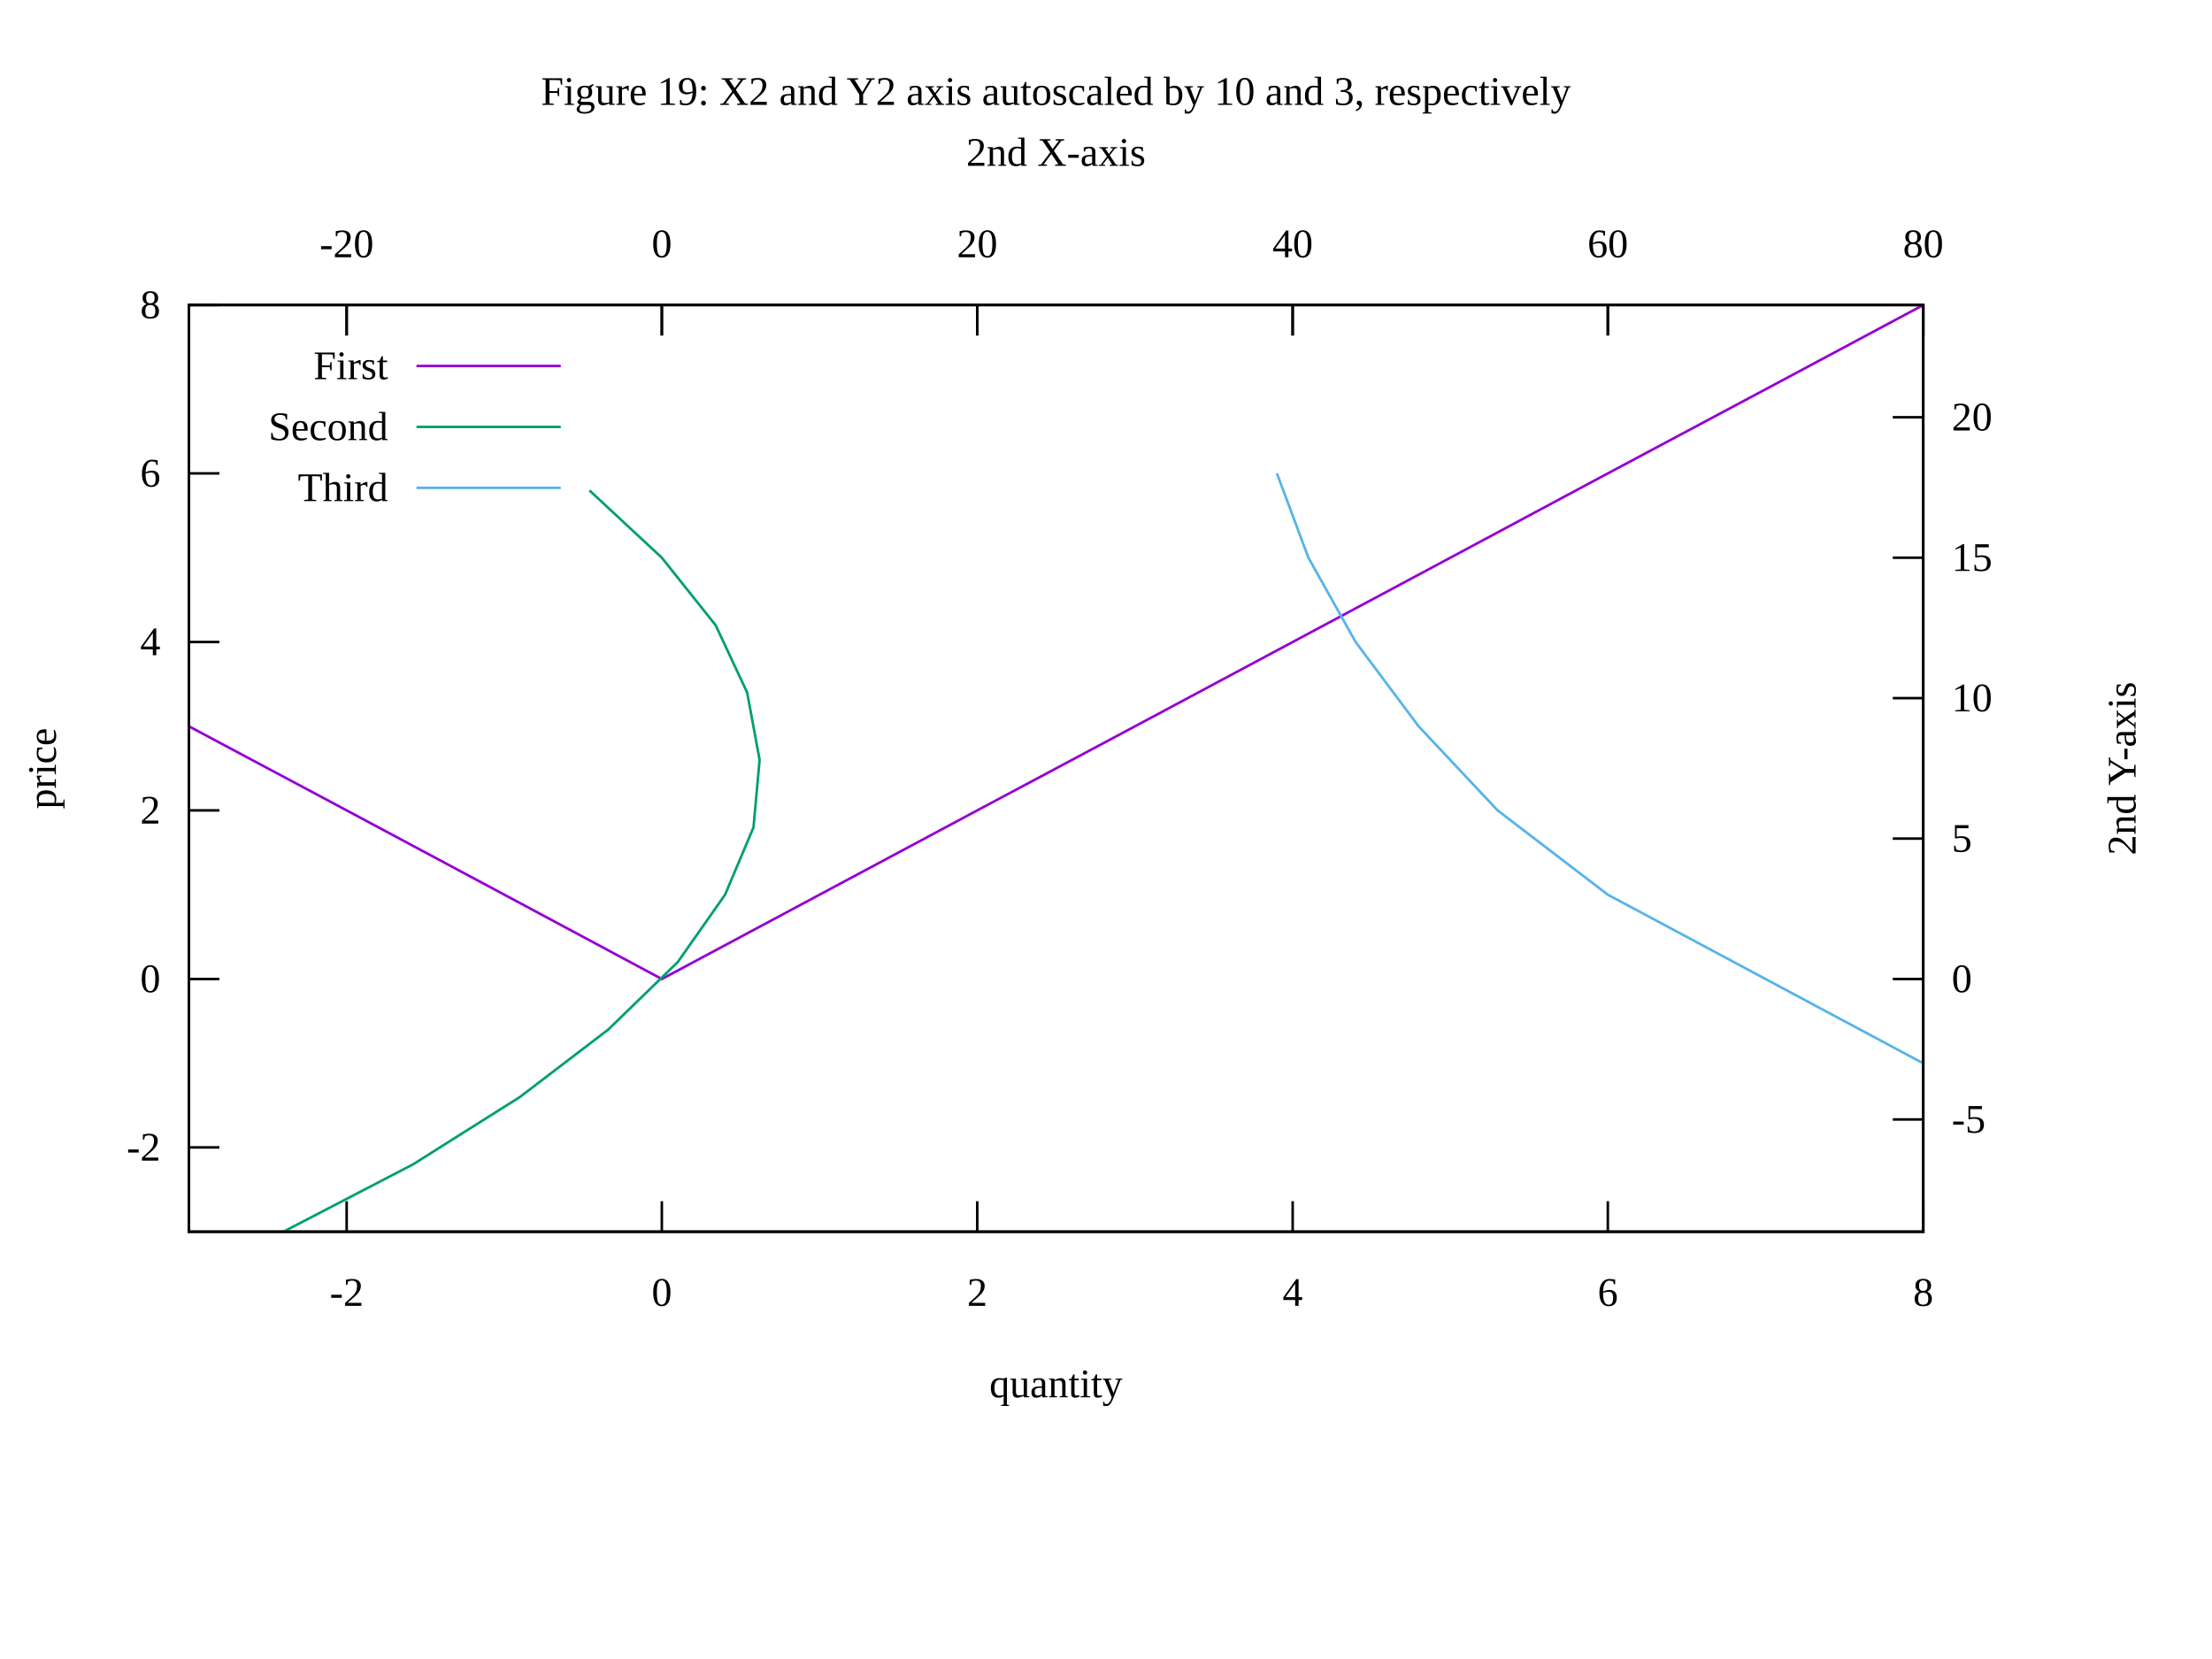
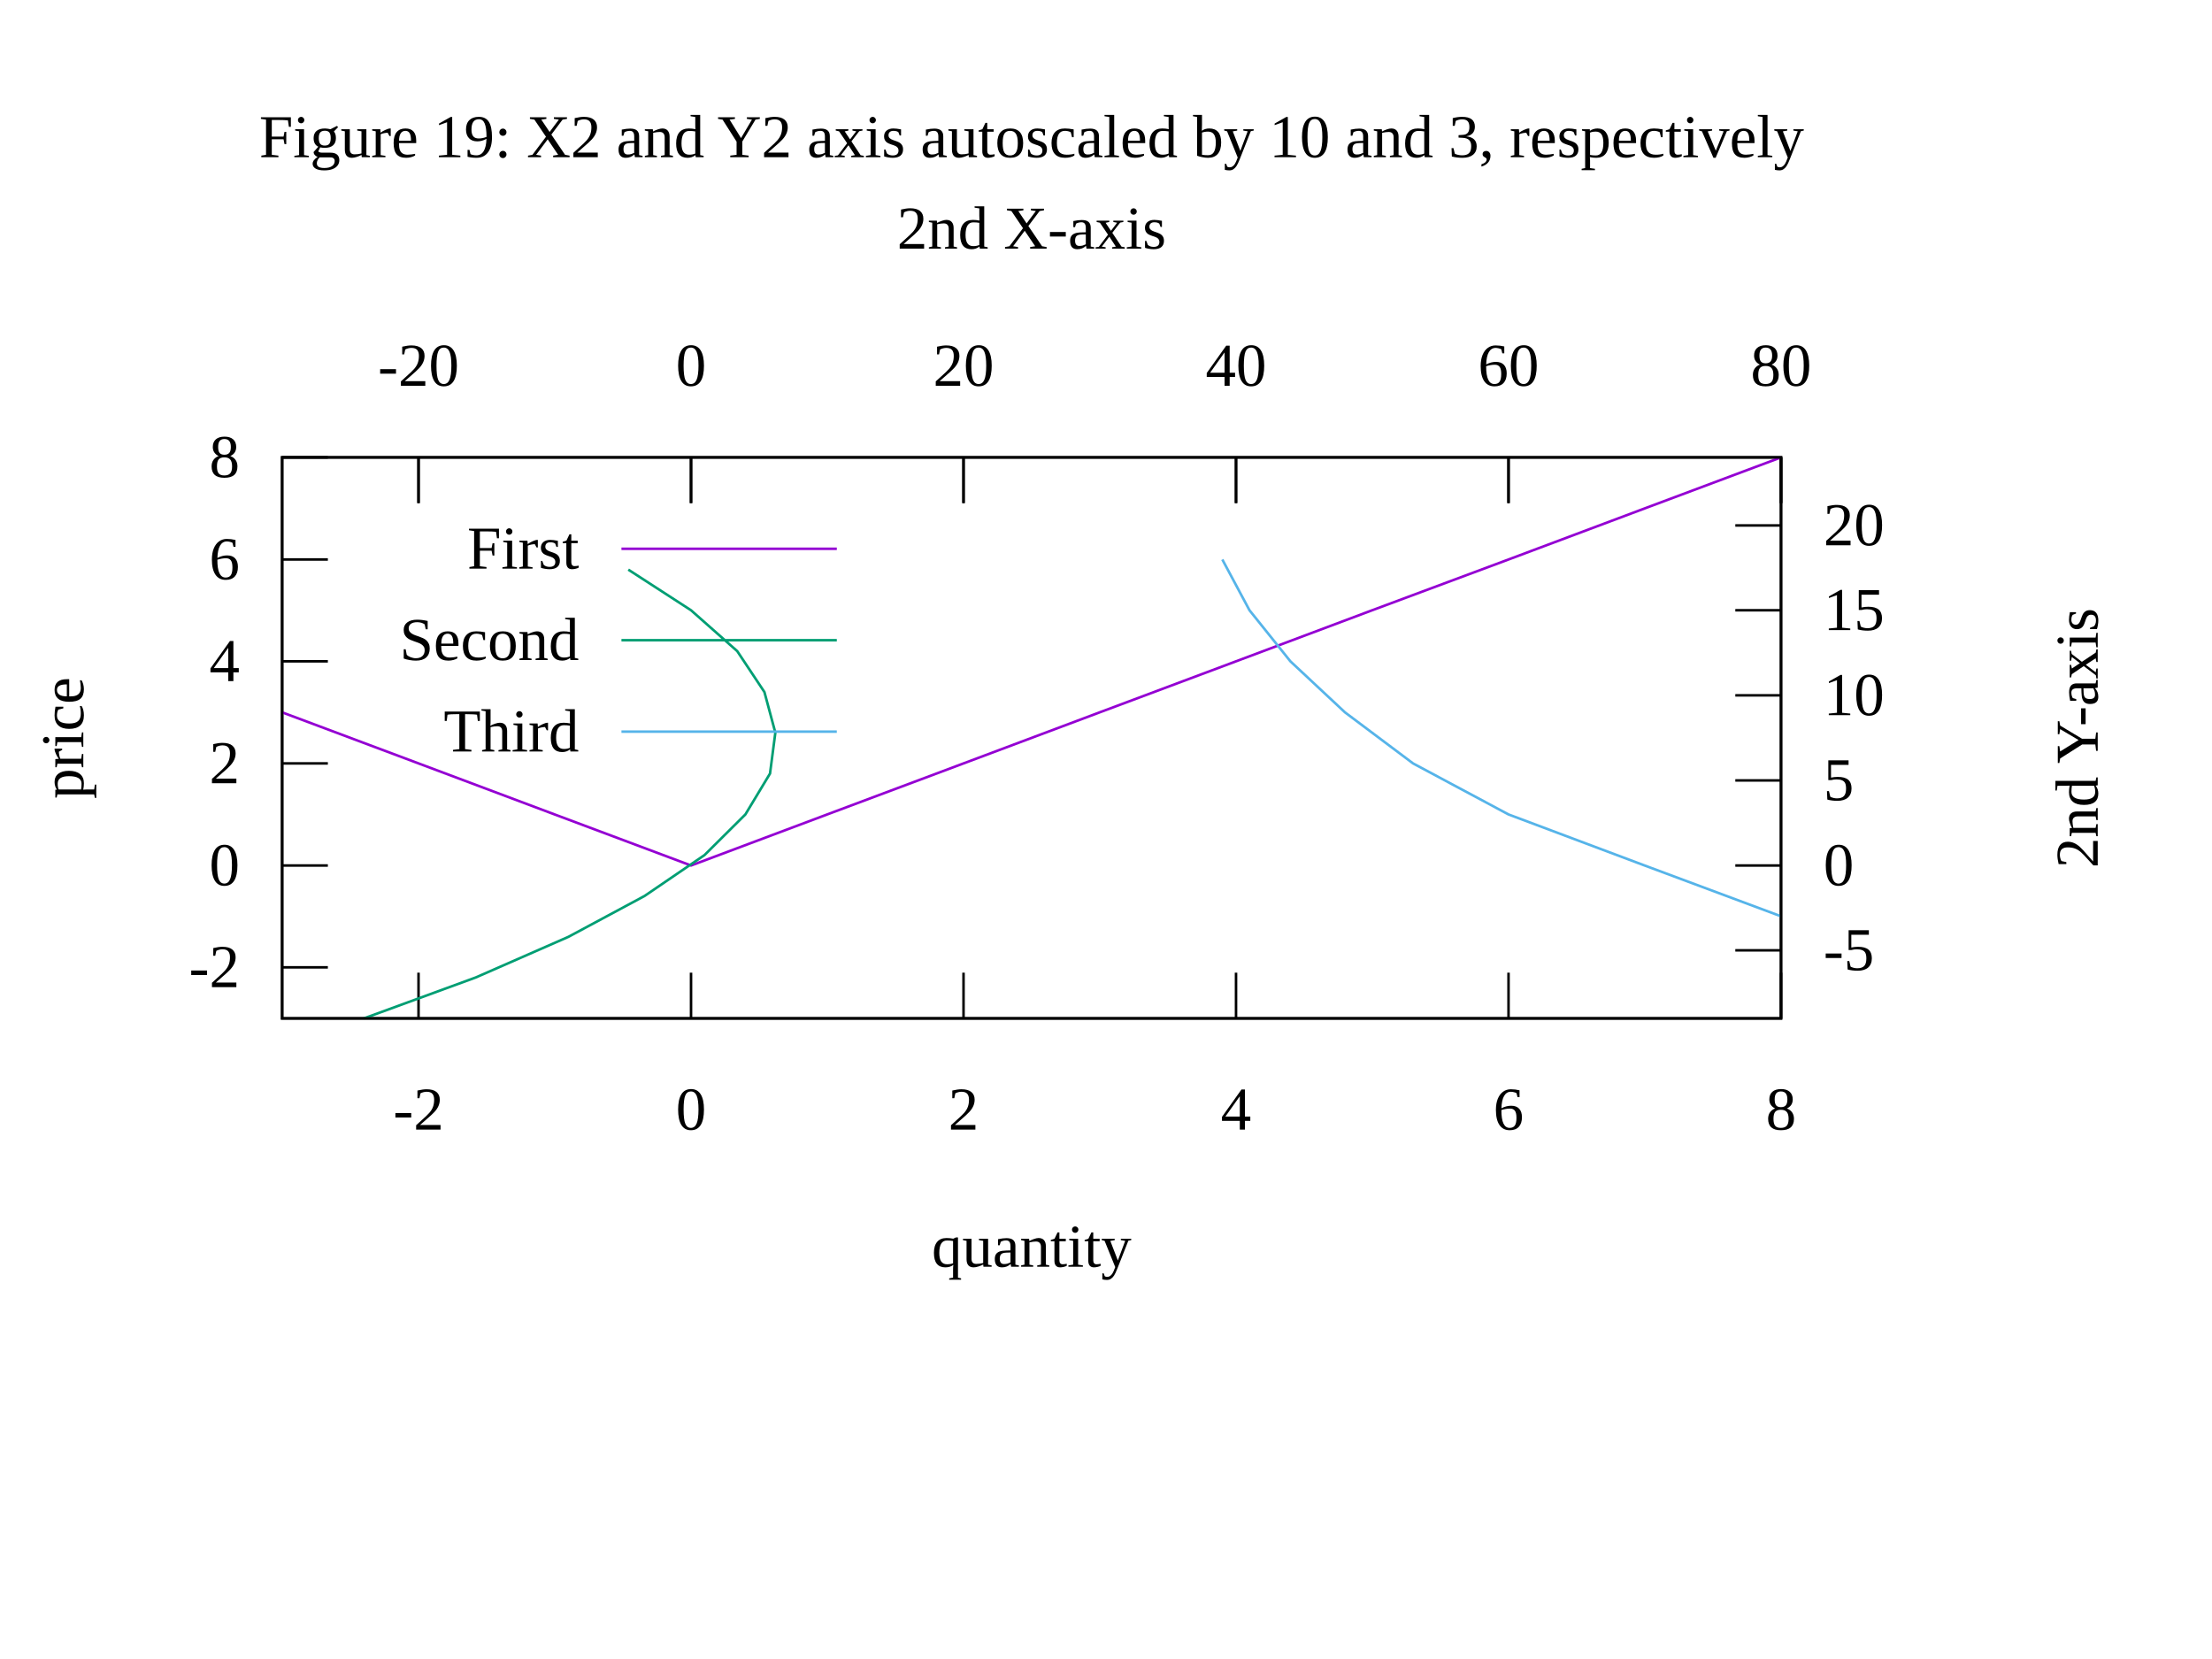
<svg xmlns="http://www.w3.org/2000/svg" xmlns:xlink="http://www.w3.org/1999/xlink" width="871" height="653" viewBox="0 0 871 653">
  <g id="gnuplot_canvas">
    <rect x="0" y="0" width="871" height="653" fill="none" />
    <defs>
      <circle id="gpDot" r="0.5" stroke-width="0.5" />
-       <path id="gpPt0" stroke-width="0.167" stroke="currentColor" d="M-1,0 h2 M0,-1 v2" />
-       <path id="gpPt1" stroke-width="0.167" stroke="currentColor" d="M-1,-1 L1,1 M1,-1 L-1,1" />
-       <path id="gpPt2" stroke-width="0.167" stroke="currentColor" d="M-1,0 L1,0 M0,-1 L0,1 M-1,-1 L1,1 M-1,1 L1,-1" />
-       <rect id="gpPt3" stroke-width="0.167" stroke="currentColor" x="-1" y="-1" width="2" height="2" />
-       <rect id="gpPt4" stroke-width="0.167" stroke="currentColor" fill="currentColor" x="-1" y="-1" width="2" height="2" />
-       <circle id="gpPt5" stroke-width="0.167" stroke="currentColor" cx="0" cy="0" r="1" />
+       <path id="gpPt0" stroke-width="0.111" stroke="currentColor" d="M-1,0 h2 M0,-1 v2" />
+       <path id="gpPt1" stroke-width="0.111" stroke="currentColor" d="M-1,-1 L1,1 M1,-1 L-1,1" />
+       <path id="gpPt2" stroke-width="0.111" stroke="currentColor" d="M-1,0 L1,0 M0,-1 L0,1 M-1,-1 L1,1 M-1,1 L1,-1" />
+       <rect id="gpPt3" stroke-width="0.111" stroke="currentColor" x="-1" y="-1" width="2" height="2" />
+       <rect id="gpPt4" stroke-width="0.111" stroke="currentColor" fill="currentColor" x="-1" y="-1" width="2" height="2" />
+       <circle id="gpPt5" stroke-width="0.111" stroke="currentColor" cx="0" cy="0" r="1" />
      <use xlink:href="#gpPt5" id="gpPt6" fill="currentColor" stroke="none" />
-       <path id="gpPt7" stroke-width="0.167" stroke="currentColor" d="M0,-1.33 L-1.33,0.67 L1.33,0.67 z" />
+       <path id="gpPt7" stroke-width="0.111" stroke="currentColor" d="M0,-1.33 L-1.33,0.67 L1.33,0.67 z" />
      <use xlink:href="#gpPt7" id="gpPt8" fill="currentColor" stroke="none" />
      <use xlink:href="#gpPt7" id="gpPt9" stroke="currentColor" transform="rotate(180)" />
      <use xlink:href="#gpPt9" id="gpPt10" fill="currentColor" stroke="none" />
      <use xlink:href="#gpPt3" id="gpPt11" stroke="currentColor" transform="rotate(45)" />
      <use xlink:href="#gpPt11" id="gpPt12" fill="currentColor" stroke="none" />
-       <path id="gpPt13" stroke-width="0.167" stroke="currentColor" d="M0,1.330 L1.265,0.411 L0.782,-1.067 L-0.782,-1.076 L-1.265,0.411 z" />
+       <path id="gpPt13" stroke-width="0.111" stroke="currentColor" d="M0,1.330 L1.265,0.411 L0.782,-1.067 L-0.782,-1.076 L-1.265,0.411 z" />
      <use xlink:href="#gpPt13" id="gpPt14" fill="currentColor" stroke="none" />
      <filter id="textbox" filterUnits="objectBoundingBox" x="0" y="0" height="1" width="1">
        <feFlood flood-color="white" flood-opacity="1" result="bgnd" />
        <feComposite in="SourceGraphic" in2="bgnd" operator="atop" />
      </filter>
      <filter id="greybox" filterUnits="objectBoundingBox" x="0" y="0" height="1" width="1">
        <feFlood flood-color="lightgrey" flood-opacity="1" result="grey" />
        <feComposite in="SourceGraphic" in2="grey" operator="atop" />
      </filter>
    </defs>
    <g fill="none" color="white" stroke="currentColor" stroke-width="1.00" stroke-linecap="butt" stroke-linejoin="miter">
</g>
    <g fill="none" color="black" stroke="currentColor" stroke-width="1.00" stroke-linecap="butt" stroke-linejoin="miter">
-       <path stroke="black" d="M74.4,451.8 L86.4,451.8  " />
-       <g transform="translate(63.2,457.0)" stroke="none" fill="black" font-family="Times New Roman" font-size="16.00" text-anchor="end">
+       <path stroke="black" d="M111.1,380.9 L129.1,380.9  " />
+       <g transform="translate(94.4,388.7)" stroke="none" fill="black" font-family="Times New Roman" font-size="24.00" text-anchor="end">
        <text>
          <tspan font-family="Times New Roman">-2</tspan>
        </text>
      </g>
    </g>
    <g fill="none" color="black" stroke="currentColor" stroke-width="1.00" stroke-linecap="butt" stroke-linejoin="miter">
-       <path stroke="black" d="M74.4,385.5 L86.4,385.5  " />
-       <g transform="translate(63.2,390.7)" stroke="none" fill="black" font-family="Times New Roman" font-size="16.00" text-anchor="end">
+       <path stroke="black" d="M111.1,340.8 L129.1,340.8  " />
+       <g transform="translate(94.4,348.6)" stroke="none" fill="black" font-family="Times New Roman" font-size="24.00" text-anchor="end">
        <text>
          <tspan font-family="Times New Roman"> 0</tspan>
        </text>
      </g>
    </g>
    <g fill="none" color="black" stroke="currentColor" stroke-width="1.00" stroke-linecap="butt" stroke-linejoin="miter">
-       <path stroke="black" d="M74.4,319.1 L86.4,319.1  " />
-       <g transform="translate(63.2,324.3)" stroke="none" fill="black" font-family="Times New Roman" font-size="16.00" text-anchor="end">
+       <path stroke="black" d="M111.1,300.6 L129.1,300.6  " />
+       <g transform="translate(94.4,308.4)" stroke="none" fill="black" font-family="Times New Roman" font-size="24.00" text-anchor="end">
        <text>
          <tspan font-family="Times New Roman"> 2</tspan>
        </text>
      </g>
    </g>
    <g fill="none" color="black" stroke="currentColor" stroke-width="1.00" stroke-linecap="butt" stroke-linejoin="miter">
-       <path stroke="black" d="M74.4,252.8 L86.4,252.8  " />
-       <g transform="translate(63.2,258.0)" stroke="none" fill="black" font-family="Times New Roman" font-size="16.00" text-anchor="end">
+       <path stroke="black" d="M111.1,260.4 L129.1,260.4  " />
+       <g transform="translate(94.4,268.2)" stroke="none" fill="black" font-family="Times New Roman" font-size="24.00" text-anchor="end">
        <text>
          <tspan font-family="Times New Roman"> 4</tspan>
        </text>
      </g>
    </g>
    <g fill="none" color="black" stroke="currentColor" stroke-width="1.00" stroke-linecap="butt" stroke-linejoin="miter">
-       <path stroke="black" d="M74.4,186.4 L86.4,186.4  " />
-       <g transform="translate(63.2,191.6)" stroke="none" fill="black" font-family="Times New Roman" font-size="16.00" text-anchor="end">
+       <path stroke="black" d="M111.1,220.3 L129.1,220.3  " />
+       <g transform="translate(94.4,228.1)" stroke="none" fill="black" font-family="Times New Roman" font-size="24.00" text-anchor="end">
        <text>
          <tspan font-family="Times New Roman"> 6</tspan>
        </text>
      </g>
    </g>
    <g fill="none" color="black" stroke="currentColor" stroke-width="1.00" stroke-linecap="butt" stroke-linejoin="miter">
-       <path stroke="black" d="M74.4,120.1 L86.4,120.1  " />
-       <g transform="translate(63.2,125.3)" stroke="none" fill="black" font-family="Times New Roman" font-size="16.00" text-anchor="end">
+       <path stroke="black" d="M111.1,180.1 L129.1,180.1  " />
+       <g transform="translate(94.4,187.9)" stroke="none" fill="black" font-family="Times New Roman" font-size="24.00" text-anchor="end">
        <text>
          <tspan font-family="Times New Roman"> 8</tspan>
        </text>
      </g>
    </g>
    <g fill="none" color="black" stroke="currentColor" stroke-width="1.00" stroke-linecap="butt" stroke-linejoin="miter">
-       <path stroke="black" d="M136.5,485.0 L136.5,473.0 M136.5,120.1 L136.5,132.1  " />
-       <g transform="translate(136.5,514.2)" stroke="none" fill="black" font-family="Times New Roman" font-size="16.00" text-anchor="middle">
+       <path stroke="black" d="M164.8,401.0 L164.8,383.0 M164.8,180.1 L164.8,198.1  " />
+       <g transform="translate(164.8,444.8)" stroke="none" fill="black" font-family="Times New Roman" font-size="24.00" text-anchor="middle">
        <text>
          <tspan font-family="Times New Roman">-2</tspan>
        </text>
      </g>
    </g>
    <g fill="none" color="black" stroke="currentColor" stroke-width="1.00" stroke-linecap="butt" stroke-linejoin="miter">
-       <path stroke="black" d="M260.6,485.0 L260.6,473.0 M260.6,120.1 L260.6,132.1  " />
-       <g transform="translate(260.6,514.2)" stroke="none" fill="black" font-family="Times New Roman" font-size="16.00" text-anchor="middle">
+       <path stroke="black" d="M272.1,401.0 L272.1,383.0 M272.1,180.1 L272.1,198.1  " />
+       <g transform="translate(272.1,444.8)" stroke="none" fill="black" font-family="Times New Roman" font-size="24.00" text-anchor="middle">
        <text>
          <tspan font-family="Times New Roman"> 0</tspan>
        </text>
      </g>
    </g>
    <g fill="none" color="black" stroke="currentColor" stroke-width="1.00" stroke-linecap="butt" stroke-linejoin="miter">
-       <path stroke="black" d="M384.8,485.0 L384.8,473.0 M384.8,120.1 L384.8,132.1  " />
-       <g transform="translate(384.8,514.2)" stroke="none" fill="black" font-family="Times New Roman" font-size="16.00" text-anchor="middle">
+       <path stroke="black" d="M379.4,401.0 L379.4,383.0 M379.4,180.1 L379.4,198.1  " />
+       <g transform="translate(379.4,444.8)" stroke="none" fill="black" font-family="Times New Roman" font-size="24.00" text-anchor="middle">
        <text>
          <tspan font-family="Times New Roman"> 2</tspan>
        </text>
      </g>
    </g>
    <g fill="none" color="black" stroke="currentColor" stroke-width="1.00" stroke-linecap="butt" stroke-linejoin="miter">
-       <path stroke="black" d="M509.0,485.0 L509.0,473.0 M509.0,120.1 L509.0,132.1  " />
-       <g transform="translate(509.0,514.2)" stroke="none" fill="black" font-family="Times New Roman" font-size="16.00" text-anchor="middle">
+       <path stroke="black" d="M486.7,401.0 L486.7,383.0 M486.7,180.1 L486.7,198.1  " />
+       <g transform="translate(486.7,444.8)" stroke="none" fill="black" font-family="Times New Roman" font-size="24.00" text-anchor="middle">
        <text>
          <tspan font-family="Times New Roman"> 4</tspan>
        </text>
      </g>
    </g>
    <g fill="none" color="black" stroke="currentColor" stroke-width="1.00" stroke-linecap="butt" stroke-linejoin="miter">
-       <path stroke="black" d="M633.1,485.0 L633.1,473.0 M633.1,120.1 L633.1,132.1  " />
-       <g transform="translate(633.1,514.2)" stroke="none" fill="black" font-family="Times New Roman" font-size="16.00" text-anchor="middle">
+       <path stroke="black" d="M594.0,401.0 L594.0,383.0 M594.0,180.1 L594.0,198.1  " />
+       <g transform="translate(594.0,444.8)" stroke="none" fill="black" font-family="Times New Roman" font-size="24.00" text-anchor="middle">
        <text>
          <tspan font-family="Times New Roman"> 6</tspan>
        </text>
      </g>
    </g>
    <g fill="none" color="black" stroke="currentColor" stroke-width="1.00" stroke-linecap="butt" stroke-linejoin="miter">
-       <path stroke="black" d="M757.3,485.0 L757.3,473.0 M757.3,120.1 L757.3,132.1  " />
-       <g transform="translate(757.3,514.2)" stroke="none" fill="black" font-family="Times New Roman" font-size="16.00" text-anchor="middle">
+       <path stroke="black" d="M701.3,401.0 L701.3,383.0 M701.3,180.1 L701.3,198.1  " />
+       <g transform="translate(701.3,444.8)" stroke="none" fill="black" font-family="Times New Roman" font-size="24.00" text-anchor="middle">
        <text>
          <tspan font-family="Times New Roman"> 8</tspan>
        </text>
      </g>
    </g>
    <g fill="none" color="black" stroke="currentColor" stroke-width="1.00" stroke-linecap="butt" stroke-linejoin="miter">
-       <path stroke="black" d="M757.3,440.8 L745.3,440.8  " />
-       <g transform="translate(768.5,446.0)" stroke="none" fill="black" font-family="Times New Roman" font-size="16.00" text-anchor="start">
+       <path stroke="black" d="M701.3,374.2 L683.3,374.2  " />
+       <g transform="translate(718.0,382.0)" stroke="none" fill="black" font-family="Times New Roman" font-size="24.00" text-anchor="start">
        <text>
          <tspan font-family="Times New Roman">-5</tspan>
        </text>
      </g>
    </g>
    <g fill="none" color="black" stroke="currentColor" stroke-width="1.00" stroke-linecap="butt" stroke-linejoin="miter">
-       <path stroke="black" d="M757.3,385.5 L745.3,385.5  " />
-       <g transform="translate(768.5,390.7)" stroke="none" fill="black" font-family="Times New Roman" font-size="16.00" text-anchor="start">
+       <path stroke="black" d="M701.3,340.8 L683.3,340.8  " />
+       <g transform="translate(718.0,348.6)" stroke="none" fill="black" font-family="Times New Roman" font-size="24.00" text-anchor="start">
        <text>
          <tspan font-family="Times New Roman"> 0</tspan>
        </text>
      </g>
    </g>
    <g fill="none" color="black" stroke="currentColor" stroke-width="1.00" stroke-linecap="butt" stroke-linejoin="miter">
-       <path stroke="black" d="M757.3,330.2 L745.3,330.2  " />
-       <g transform="translate(768.5,335.4)" stroke="none" fill="black" font-family="Times New Roman" font-size="16.00" text-anchor="start">
+       <path stroke="black" d="M701.3,307.3 L683.3,307.3  " />
+       <g transform="translate(718.0,315.1)" stroke="none" fill="black" font-family="Times New Roman" font-size="24.00" text-anchor="start">
        <text>
          <tspan font-family="Times New Roman"> 5</tspan>
        </text>
      </g>
    </g>
    <g fill="none" color="black" stroke="currentColor" stroke-width="1.00" stroke-linecap="butt" stroke-linejoin="miter">
-       <path stroke="black" d="M757.3,274.9 L745.3,274.9  " />
-       <g transform="translate(768.5,280.1)" stroke="none" fill="black" font-family="Times New Roman" font-size="16.00" text-anchor="start">
+       <path stroke="black" d="M701.3,273.8 L683.3,273.8  " />
+       <g transform="translate(718.0,281.6)" stroke="none" fill="black" font-family="Times New Roman" font-size="24.00" text-anchor="start">
        <text>
          <tspan font-family="Times New Roman"> 10</tspan>
        </text>
      </g>
    </g>
    <g fill="none" color="black" stroke="currentColor" stroke-width="1.00" stroke-linecap="butt" stroke-linejoin="miter">
-       <path stroke="black" d="M757.3,219.6 L745.3,219.6  " />
-       <g transform="translate(768.5,224.8)" stroke="none" fill="black" font-family="Times New Roman" font-size="16.00" text-anchor="start">
+       <path stroke="black" d="M701.3,240.3 L683.3,240.3  " />
+       <g transform="translate(718.0,248.1)" stroke="none" fill="black" font-family="Times New Roman" font-size="24.00" text-anchor="start">
        <text>
          <tspan font-family="Times New Roman"> 15</tspan>
        </text>
      </g>
    </g>
    <g fill="none" color="black" stroke="currentColor" stroke-width="1.00" stroke-linecap="butt" stroke-linejoin="miter">
-       <path stroke="black" d="M757.3,164.3 L745.3,164.3  " />
-       <g transform="translate(768.5,169.5)" stroke="none" fill="black" font-family="Times New Roman" font-size="16.00" text-anchor="start">
+       <path stroke="black" d="M701.3,206.9 L683.3,206.9  " />
+       <g transform="translate(718.0,214.7)" stroke="none" fill="black" font-family="Times New Roman" font-size="24.00" text-anchor="start">
        <text>
          <tspan font-family="Times New Roman"> 20</tspan>
        </text>
      </g>
    </g>
    <g fill="none" color="black" stroke="currentColor" stroke-width="1.00" stroke-linecap="butt" stroke-linejoin="miter">
-       <path stroke="black" d="M136.5,120.1 L136.5,132.1  " />
-       <g transform="translate(136.5,101.3)" stroke="none" fill="black" font-family="Times New Roman" font-size="16.00" text-anchor="middle">
+       <path stroke="black" d="M164.8,180.1 L164.8,198.1  " />
+       <g transform="translate(164.8,151.9)" stroke="none" fill="black" font-family="Times New Roman" font-size="24.00" text-anchor="middle">
        <text>
          <tspan font-family="Times New Roman">-20</tspan>
        </text>
      </g>
    </g>
    <g fill="none" color="black" stroke="currentColor" stroke-width="1.00" stroke-linecap="butt" stroke-linejoin="miter">
-       <path stroke="black" d="M260.6,120.1 L260.6,132.1  " />
-       <g transform="translate(260.6,101.3)" stroke="none" fill="black" font-family="Times New Roman" font-size="16.00" text-anchor="middle">
+       <path stroke="black" d="M272.1,180.1 L272.1,198.1  " />
+       <g transform="translate(272.1,151.9)" stroke="none" fill="black" font-family="Times New Roman" font-size="24.00" text-anchor="middle">
        <text>
          <tspan font-family="Times New Roman"> 0</tspan>
        </text>
      </g>
    </g>
    <g fill="none" color="black" stroke="currentColor" stroke-width="1.00" stroke-linecap="butt" stroke-linejoin="miter">
-       <path stroke="black" d="M384.8,120.1 L384.8,132.1  " />
-       <g transform="translate(384.8,101.3)" stroke="none" fill="black" font-family="Times New Roman" font-size="16.00" text-anchor="middle">
+       <path stroke="black" d="M379.4,180.1 L379.4,198.1  " />
+       <g transform="translate(379.4,151.9)" stroke="none" fill="black" font-family="Times New Roman" font-size="24.00" text-anchor="middle">
        <text>
          <tspan font-family="Times New Roman"> 20</tspan>
        </text>
      </g>
    </g>
    <g fill="none" color="black" stroke="currentColor" stroke-width="1.00" stroke-linecap="butt" stroke-linejoin="miter">
-       <path stroke="black" d="M509.0,120.1 L509.0,132.1  " />
-       <g transform="translate(509.0,101.3)" stroke="none" fill="black" font-family="Times New Roman" font-size="16.00" text-anchor="middle">
+       <path stroke="black" d="M486.7,180.1 L486.7,198.1  " />
+       <g transform="translate(486.7,151.9)" stroke="none" fill="black" font-family="Times New Roman" font-size="24.00" text-anchor="middle">
        <text>
          <tspan font-family="Times New Roman"> 40</tspan>
        </text>
      </g>
    </g>
    <g fill="none" color="black" stroke="currentColor" stroke-width="1.00" stroke-linecap="butt" stroke-linejoin="miter">
-       <path stroke="black" d="M633.1,120.1 L633.1,132.1  " />
-       <g transform="translate(633.1,101.3)" stroke="none" fill="black" font-family="Times New Roman" font-size="16.00" text-anchor="middle">
+       <path stroke="black" d="M594.0,180.1 L594.0,198.1  " />
+       <g transform="translate(594.0,151.9)" stroke="none" fill="black" font-family="Times New Roman" font-size="24.00" text-anchor="middle">
        <text>
          <tspan font-family="Times New Roman"> 60</tspan>
        </text>
      </g>
    </g>
    <g fill="none" color="black" stroke="currentColor" stroke-width="1.00" stroke-linecap="butt" stroke-linejoin="miter">
-       <path stroke="black" d="M757.3,120.1 L757.3,132.1  " />
-       <g transform="translate(757.3,101.3)" stroke="none" fill="black" font-family="Times New Roman" font-size="16.00" text-anchor="middle">
+       <path stroke="black" d="M701.3,180.1 L701.3,198.1  " />
+       <g transform="translate(701.3,151.9)" stroke="none" fill="black" font-family="Times New Roman" font-size="24.00" text-anchor="middle">
        <text>
          <tspan font-family="Times New Roman"> 80</tspan>
        </text>
      </g>
    </g>
    <g fill="none" color="black" stroke="currentColor" stroke-width="1.00" stroke-linecap="butt" stroke-linejoin="miter">
</g>
    <g fill="none" color="black" stroke="currentColor" stroke-width="1.00" stroke-linecap="butt" stroke-linejoin="miter">
-       <path stroke="black" d="M74.4,120.1 L74.4,485.0 L757.3,485.0 L757.3,120.1 L74.4,120.1 Z  " />
-     </g>
-     <g fill="none" color="black" stroke="currentColor" stroke-width="1.00" stroke-linecap="butt" stroke-linejoin="miter">
-       <g transform="translate(22.0,302.6) rotate(270)" stroke="none" fill="black" font-family="Times New Roman" font-size="16.00" text-anchor="middle">
+       <path stroke="black" d="M111.1,180.1 L111.1,401.0 L701.3,401.0 L701.3,180.1 L111.1,180.1 Z  " />
+     </g>
+     <g fill="none" color="black" stroke="currentColor" stroke-width="1.00" stroke-linecap="butt" stroke-linejoin="miter">
+       <g transform="translate(32.8,290.6) rotate(270)" stroke="none" fill="black" font-family="Times New Roman" font-size="24.00" text-anchor="middle">
        <text>
          <tspan font-family="Times New Roman">price</tspan>
        </text>
      </g>
    </g>
    <g fill="none" color="black" stroke="currentColor" stroke-width="1.00" stroke-linecap="butt" stroke-linejoin="miter">
-       <g transform="translate(840.9,302.6) rotate(270)" stroke="none" fill="black" font-family="Times New Roman" font-size="16.00" text-anchor="middle">
+       <g transform="translate(826.0,290.6) rotate(270)" stroke="none" fill="black" font-family="Times New Roman" font-size="24.00" text-anchor="middle">
        <text>
          <tspan font-family="Times New Roman">2nd Y-axis</tspan>
        </text>
      </g>
    </g>
    <g fill="none" color="black" stroke="currentColor" stroke-width="1.00" stroke-linecap="butt" stroke-linejoin="miter">
-       <g transform="translate(415.8,550.2)" stroke="none" fill="black" font-family="Times New Roman" font-size="16.00" text-anchor="middle">
+       <g transform="translate(406.2,498.8)" stroke="none" fill="black" font-family="Times New Roman" font-size="24.00" text-anchor="middle">
        <text>
          <tspan font-family="Times New Roman">quantity</tspan>
        </text>
      </g>
    </g>
    <g fill="none" color="black" stroke="currentColor" stroke-width="1.00" stroke-linecap="butt" stroke-linejoin="miter">
-       <g transform="translate(415.8,41.3)" stroke="none" fill="black" font-family="Times New Roman" font-size="16.00" text-anchor="middle">
+       <g transform="translate(406.2,61.9)" stroke="none" fill="black" font-family="Times New Roman" font-size="24.00" text-anchor="middle">
        <text>
          <tspan font-family="Times New Roman">Figure 19: X2 and Y2 axis autoscaled by 10 and 3, respectively</tspan>
        </text>
      </g>
-       <g transform="translate(415.8,65.3)" stroke="none" fill="black" font-family="Times New Roman" font-size="16.00" text-anchor="middle">
+       <g transform="translate(406.2,97.9)" stroke="none" fill="black" font-family="Times New Roman" font-size="24.00" text-anchor="middle">
        <text>
          <tspan font-family="Times New Roman">2nd X-axis</tspan>
        </text>
      </g>
    </g>
    <g fill="none" color="black" stroke="currentColor" stroke-width="1.00" stroke-linecap="butt" stroke-linejoin="miter">
</g>
    <g id="gnuplot_plot_1">
      <g fill="none" color="black" stroke="currentColor" stroke-width="1.00" stroke-linecap="butt" stroke-linejoin="miter">
-         <g transform="translate(152.8,149.3)" stroke="none" fill="black" font-family="Times New Roman" font-size="16.00" text-anchor="end">
+         <g transform="translate(228.0,223.9)" stroke="none" fill="black" font-family="Times New Roman" font-size="24.00" text-anchor="end">
          <text>
            <tspan font-family="Times New Roman">First</tspan>
          </text>
        </g>
      </g>
      <g fill="none" color="black" stroke="currentColor" stroke-width="1.00" stroke-linecap="butt" stroke-linejoin="miter">
-         <path stroke="rgb(148,   0, 211)" d="M164.0,144.1 L220.8,144.1 M74.4,286.0 L136.5,319.1 L198.6,352.3 L260.6,385.5 L322.7,352.3 L384.8,319.1   L446.9,286.0 L509.0,252.8 L571.1,219.6 L633.1,186.4 L695.2,153.3 L757.3,120.1  " />
+         <path stroke="rgb(148,   0, 211)" d="M244.7,216.1 L329.5,216.1 M111.1,280.5 L164.8,300.6 L218.4,320.7 L272.1,340.8 L325.7,320.7 L379.4,300.6   L433.0,280.5 L486.7,260.4 L540.3,240.3 L594.0,220.3 L647.6,200.2 L701.3,180.1  " />
      </g>
    </g>
    <g id="gnuplot_plot_2">
      <g fill="none" color="black" stroke="currentColor" stroke-width="1.00" stroke-linecap="butt" stroke-linejoin="miter">
-         <g transform="translate(152.8,173.3)" stroke="none" fill="black" font-family="Times New Roman" font-size="16.00" text-anchor="end">
+         <g transform="translate(228.0,259.9)" stroke="none" fill="black" font-family="Times New Roman" font-size="24.00" text-anchor="end">
          <text>
            <tspan font-family="Times New Roman">Second</tspan>
          </text>
        </g>
      </g>
      <g fill="none" color="black" stroke="currentColor" stroke-width="1.00" stroke-linecap="butt" stroke-linejoin="miter">
-         <path stroke="rgb(  0, 158, 115)" d="M164.0,168.1 L220.8,168.1 M111.6,485.0 L162.6,458.5 L204.8,431.9 L239.5,405.4 L266.9,378.8 L285.5,352.3   L296.7,325.8 L299.1,299.2 L294.2,272.7 L281.8,246.2 L260.6,219.6 L232.1,193.1  " />
+         <path stroke="rgb(  0, 158, 115)" d="M244.7,252.1 L329.5,252.1 M143.3,401.0 L187.3,384.9 L223.8,368.9 L253.8,352.8 L277.4,336.7 L293.5,320.7   L303.2,304.6 L305.3,288.5 L301.0,272.5 L290.3,256.4 L272.1,240.3 L247.4,224.3  " />
      </g>
    </g>
    <g id="gnuplot_plot_3">
      <g fill="none" color="black" stroke="currentColor" stroke-width="1.00" stroke-linecap="butt" stroke-linejoin="miter">
-         <g transform="translate(152.8,197.3)" stroke="none" fill="black" font-family="Times New Roman" font-size="16.00" text-anchor="end">
+         <g transform="translate(228.0,295.9)" stroke="none" fill="black" font-family="Times New Roman" font-size="24.00" text-anchor="end">
          <text>
            <tspan font-family="Times New Roman">Third</tspan>
          </text>
        </g>
      </g>
      <g fill="none" color="black" stroke="currentColor" stroke-width="1.00" stroke-linecap="butt" stroke-linejoin="miter">
-         <path stroke="rgb( 86, 180, 233)" d="M164.0,192.1 L220.8,192.1 M757.3,418.7 L695.2,385.5 L633.1,352.3 L589.7,319.1 L558.6,286.0 L533.8,252.8   L515.2,219.6 L502.8,186.4  " />
+         <path stroke="rgb( 86, 180, 233)" d="M244.7,288.1 L329.5,288.1 M701.3,360.8 L647.6,340.8 L594.0,320.7 L556.4,300.6 L529.6,280.5 L508.1,260.4   L492.0,240.3 L481.3,220.3  " />
      </g>
    </g>
    <g fill="none" color="white" stroke="rgb( 86, 180, 233)" stroke-width="2.00" stroke-linecap="butt" stroke-linejoin="miter">
</g>
    <g fill="none" color="black" stroke="currentColor" stroke-width="2.00" stroke-linecap="butt" stroke-linejoin="miter">
</g>
    <g fill="none" color="black" stroke="black" stroke-width="1.00" stroke-linecap="butt" stroke-linejoin="miter">
</g>
    <g fill="none" color="black" stroke="currentColor" stroke-width="1.00" stroke-linecap="butt" stroke-linejoin="miter">
-       <path stroke="black" d="M74.4,120.1 L74.4,485.0 L757.3,485.0 L757.3,120.1 L74.4,120.1 Z  " />
+       <path stroke="black" d="M111.1,180.1 L111.1,401.0 L701.3,401.0 L701.3,180.1 L111.1,180.1 Z  " />
    </g>
    <g fill="none" color="black" stroke="currentColor" stroke-width="1.00" stroke-linecap="butt" stroke-linejoin="miter">
</g>
  </g>
</svg>
